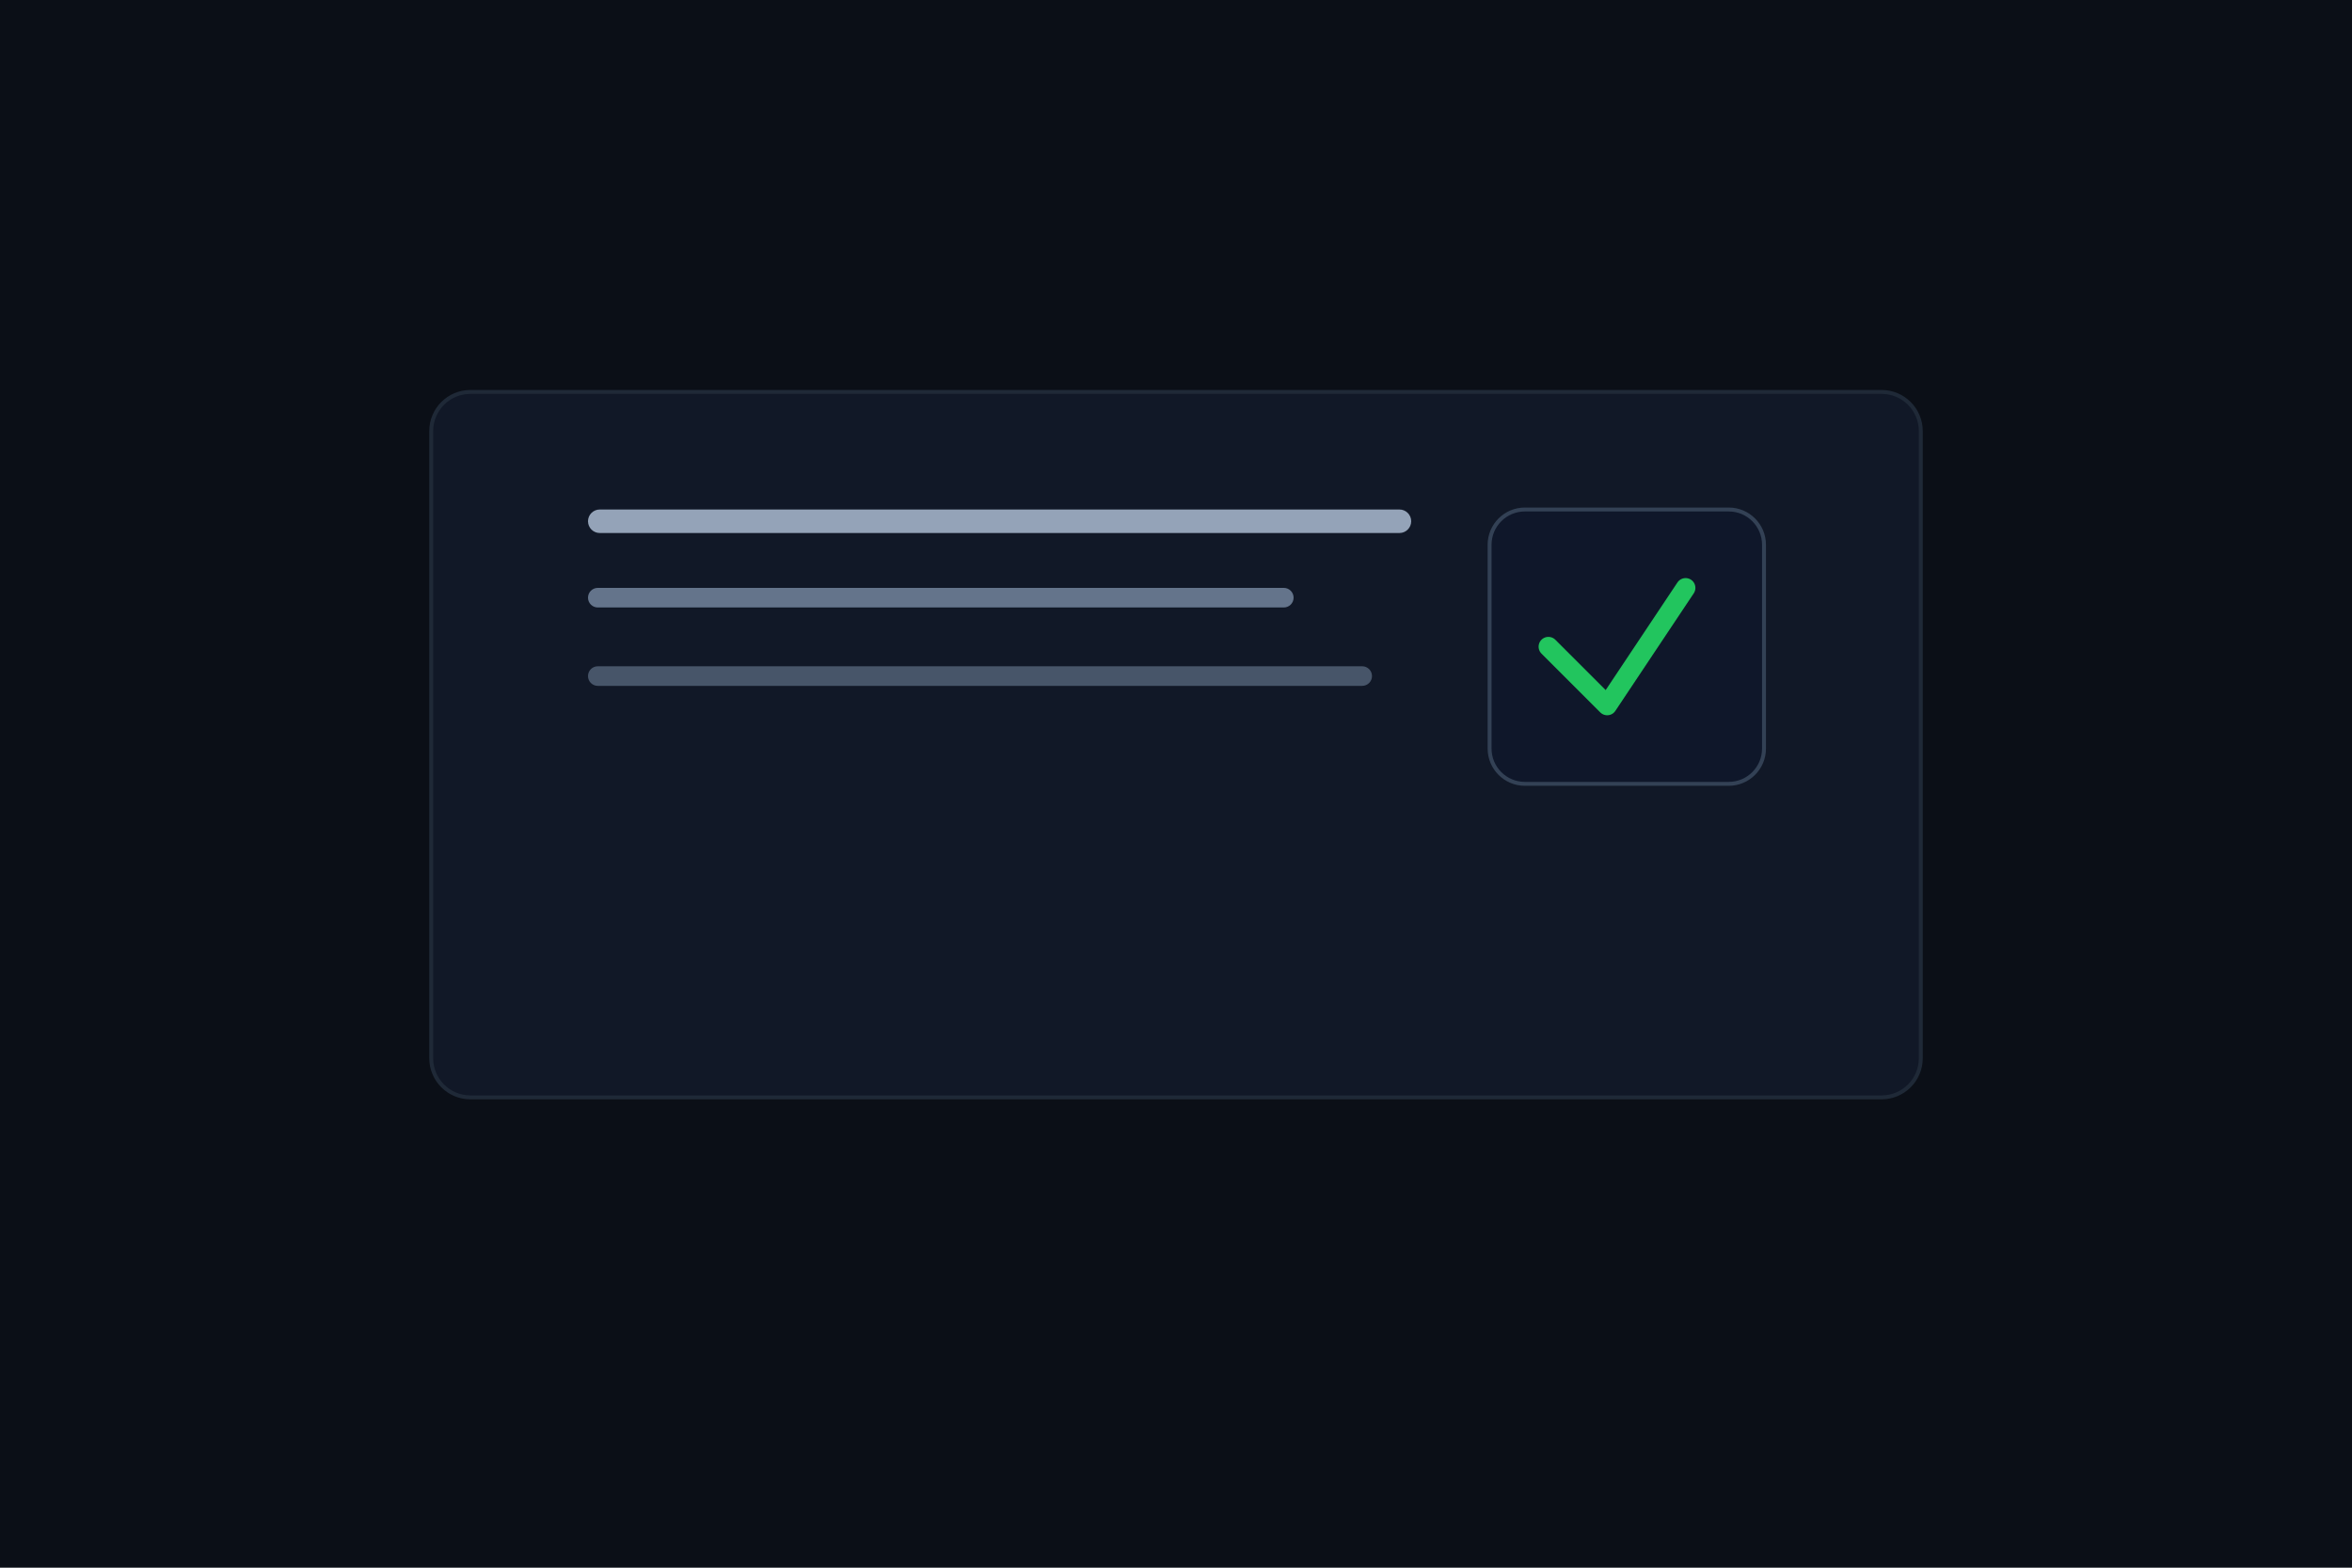
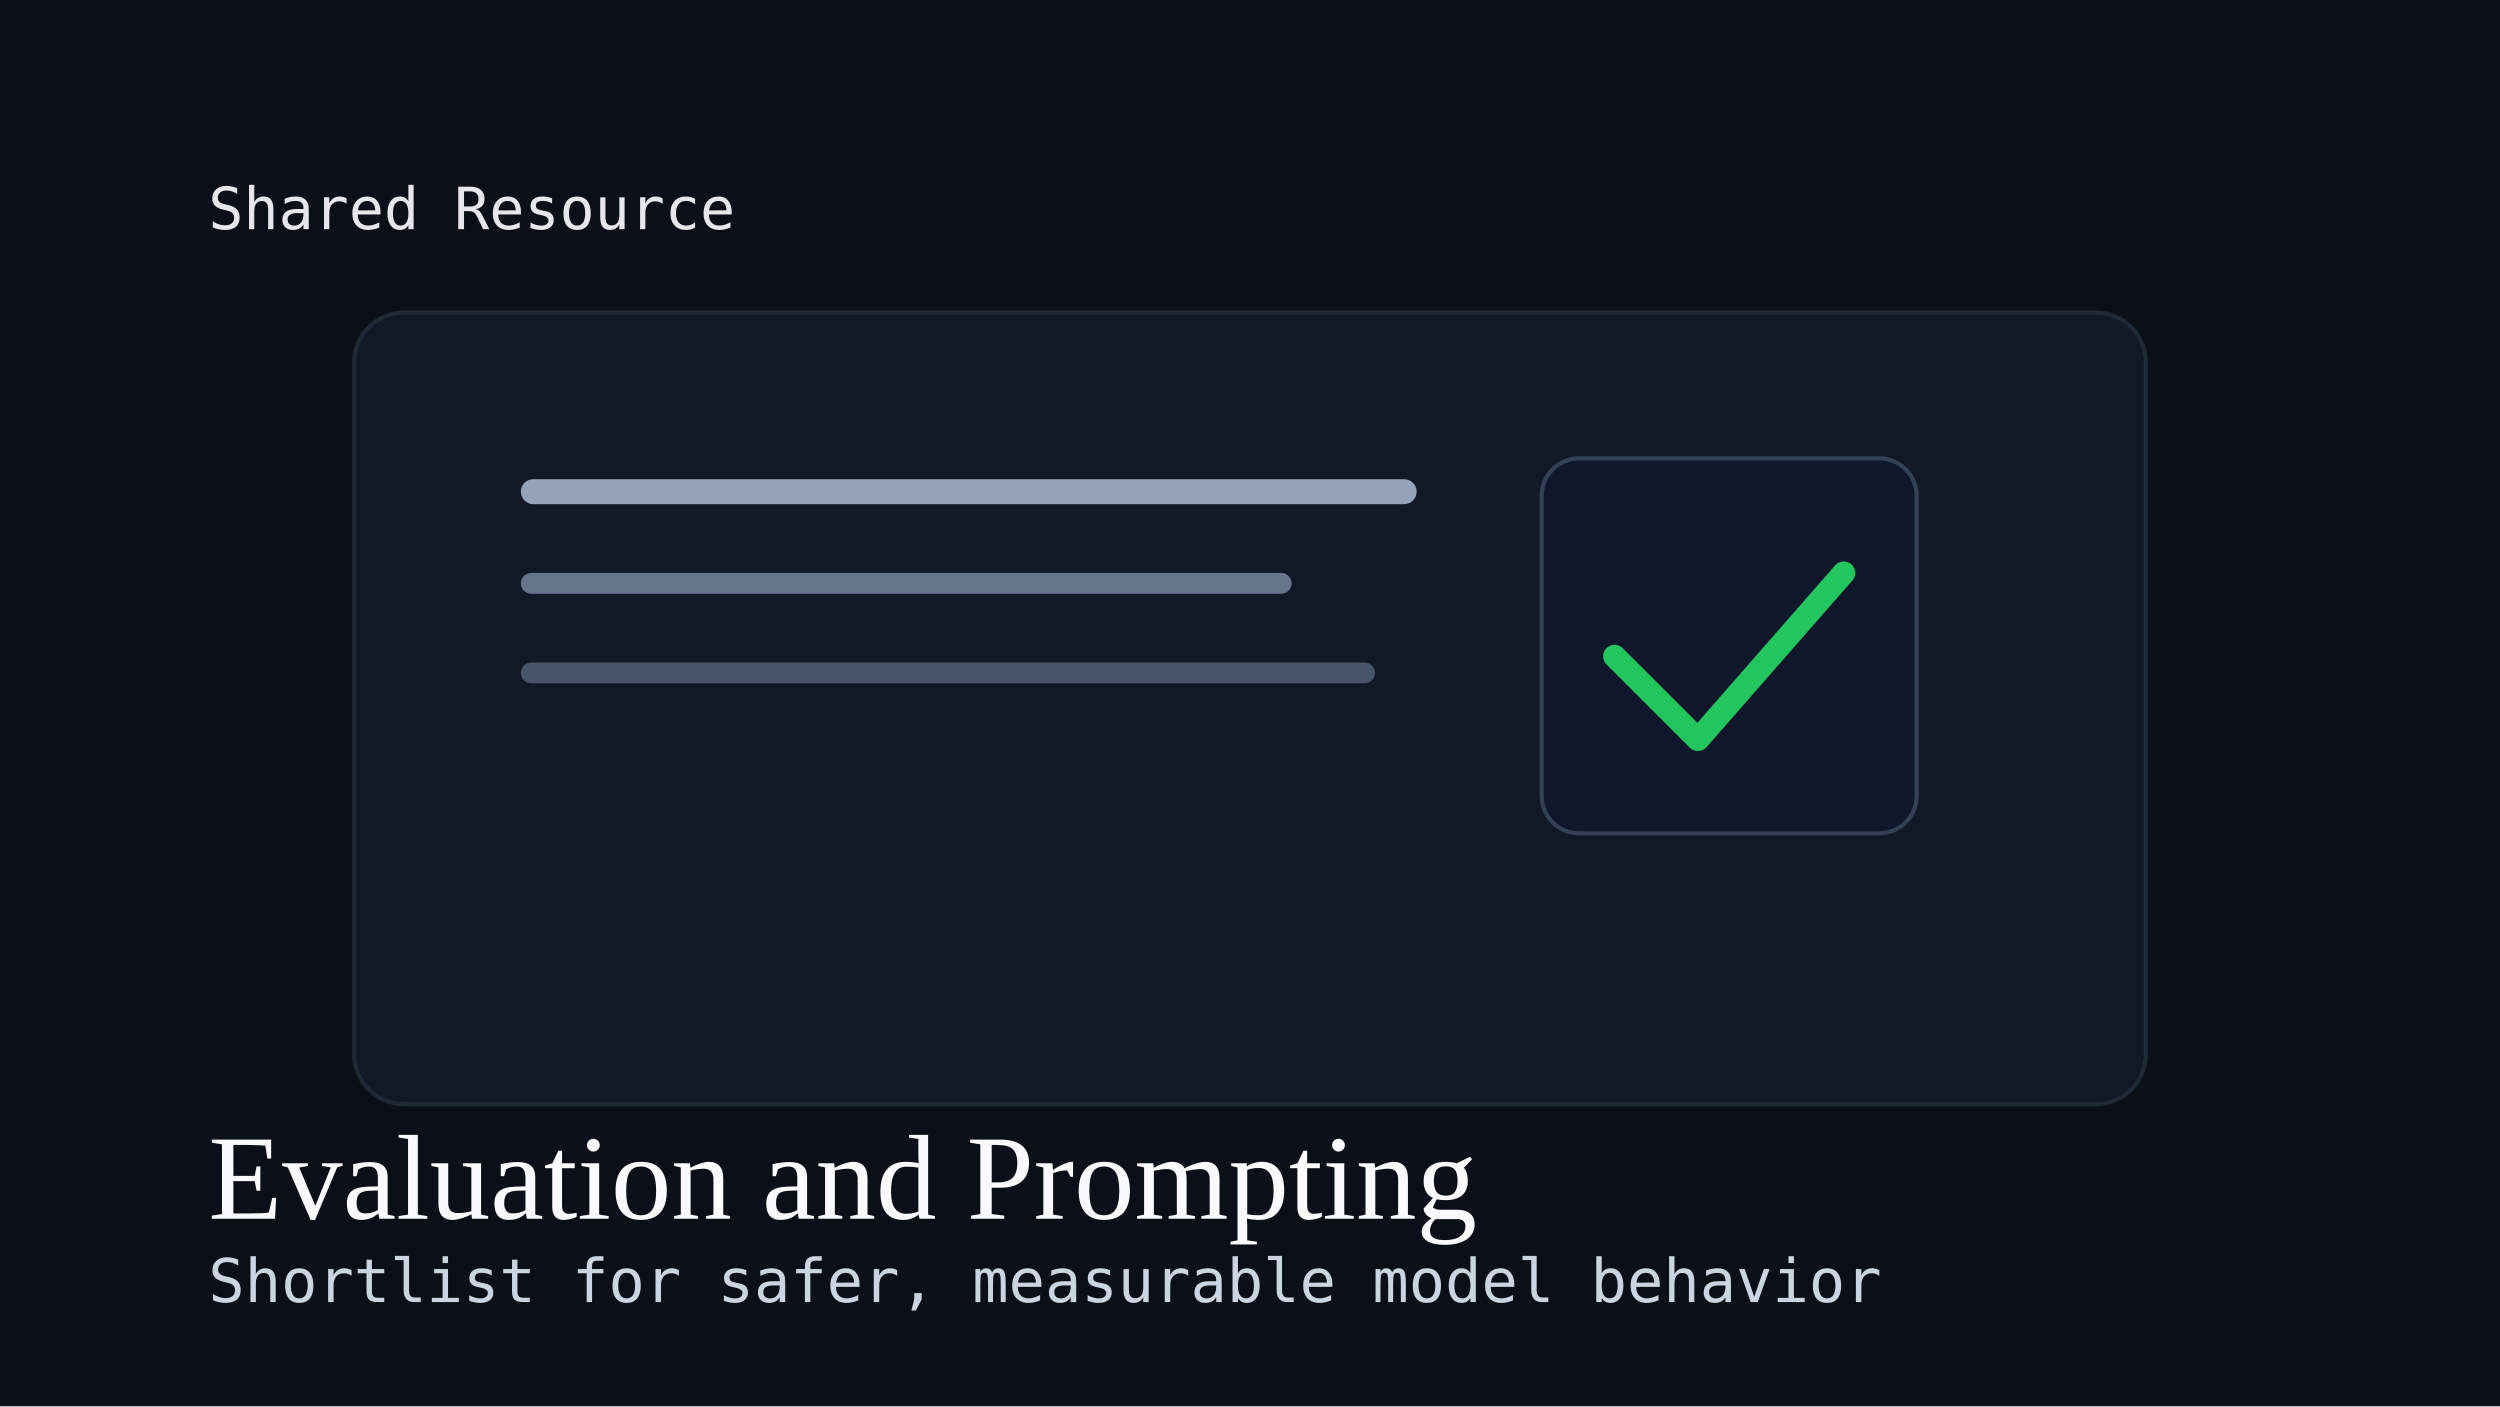
- <svg xmlns="http://www.w3.org/2000/svg" width="1200" height="800" viewBox="0 0 1200 800">
-   <rect width="1200" height="800" fill="#0b0f17" />
-   <rect x="220" y="200" width="760" height="360" rx="20" fill="#111827" stroke="#1f2937" stroke-width="2" />
-   <rect x="300" y="260" width="420" height="12" rx="6" fill="#94a3b8" />
-   <rect x="300" y="300" width="360" height="10" rx="5" fill="#64748b" />
-   <rect x="300" y="340" width="400" height="10" rx="5" fill="#475569" />
-   <rect x="760" y="260" width="140" height="140" rx="18" fill="#0f172a" stroke="#334155" stroke-width="2" />
-   <path d="M790 330 L820 360 L860 300" fill="none" stroke="#22c55e" stroke-width="10" stroke-linecap="round" stroke-linejoin="round" />
+ <svg xmlns="http://www.w3.org/2000/svg" viewBox="0 0 1200 675" role="img" aria-labelledby="t d">
+   <rect width="1200" height="675" fill="#0b0f17" />
+   <rect x="170" y="150" width="860" height="380" rx="24" fill="#111827" stroke="#1f2937" stroke-width="2" />
+   <rect x="250" y="230" width="430" height="12" rx="6" fill="#94a3b8" />
+   <rect x="250" y="275" width="370" height="10" rx="5" fill="#64748b" />
+   <rect x="250" y="318" width="410" height="10" rx="5" fill="#475569" />
+   <rect x="740" y="220" width="180" height="180" rx="18" fill="#0f172a" stroke="#334155" stroke-width="2" />
+   <path d="M775 315 L815 355 L885 275" fill="none" stroke="#22c55e" stroke-width="11" stroke-linecap="round" stroke-linejoin="round" />
+   <text x="100" y="110" fill="#e5e7eb" font-family="ui-monospace, SFMono-Regular, Menlo, monospace" font-size="28">Shared Resource</text>
+   <text x="100" y="585" fill="#f9fafb" font-family="Georgia, 'Times New Roman', serif" font-size="58">Evaluation and Prompting</text>
+   <text x="100" y="625" fill="#cbd5e1" font-family="ui-monospace, SFMono-Regular, Menlo, monospace" font-size="29">Shortlist for safer, measurable model behavior</text>
</svg>
